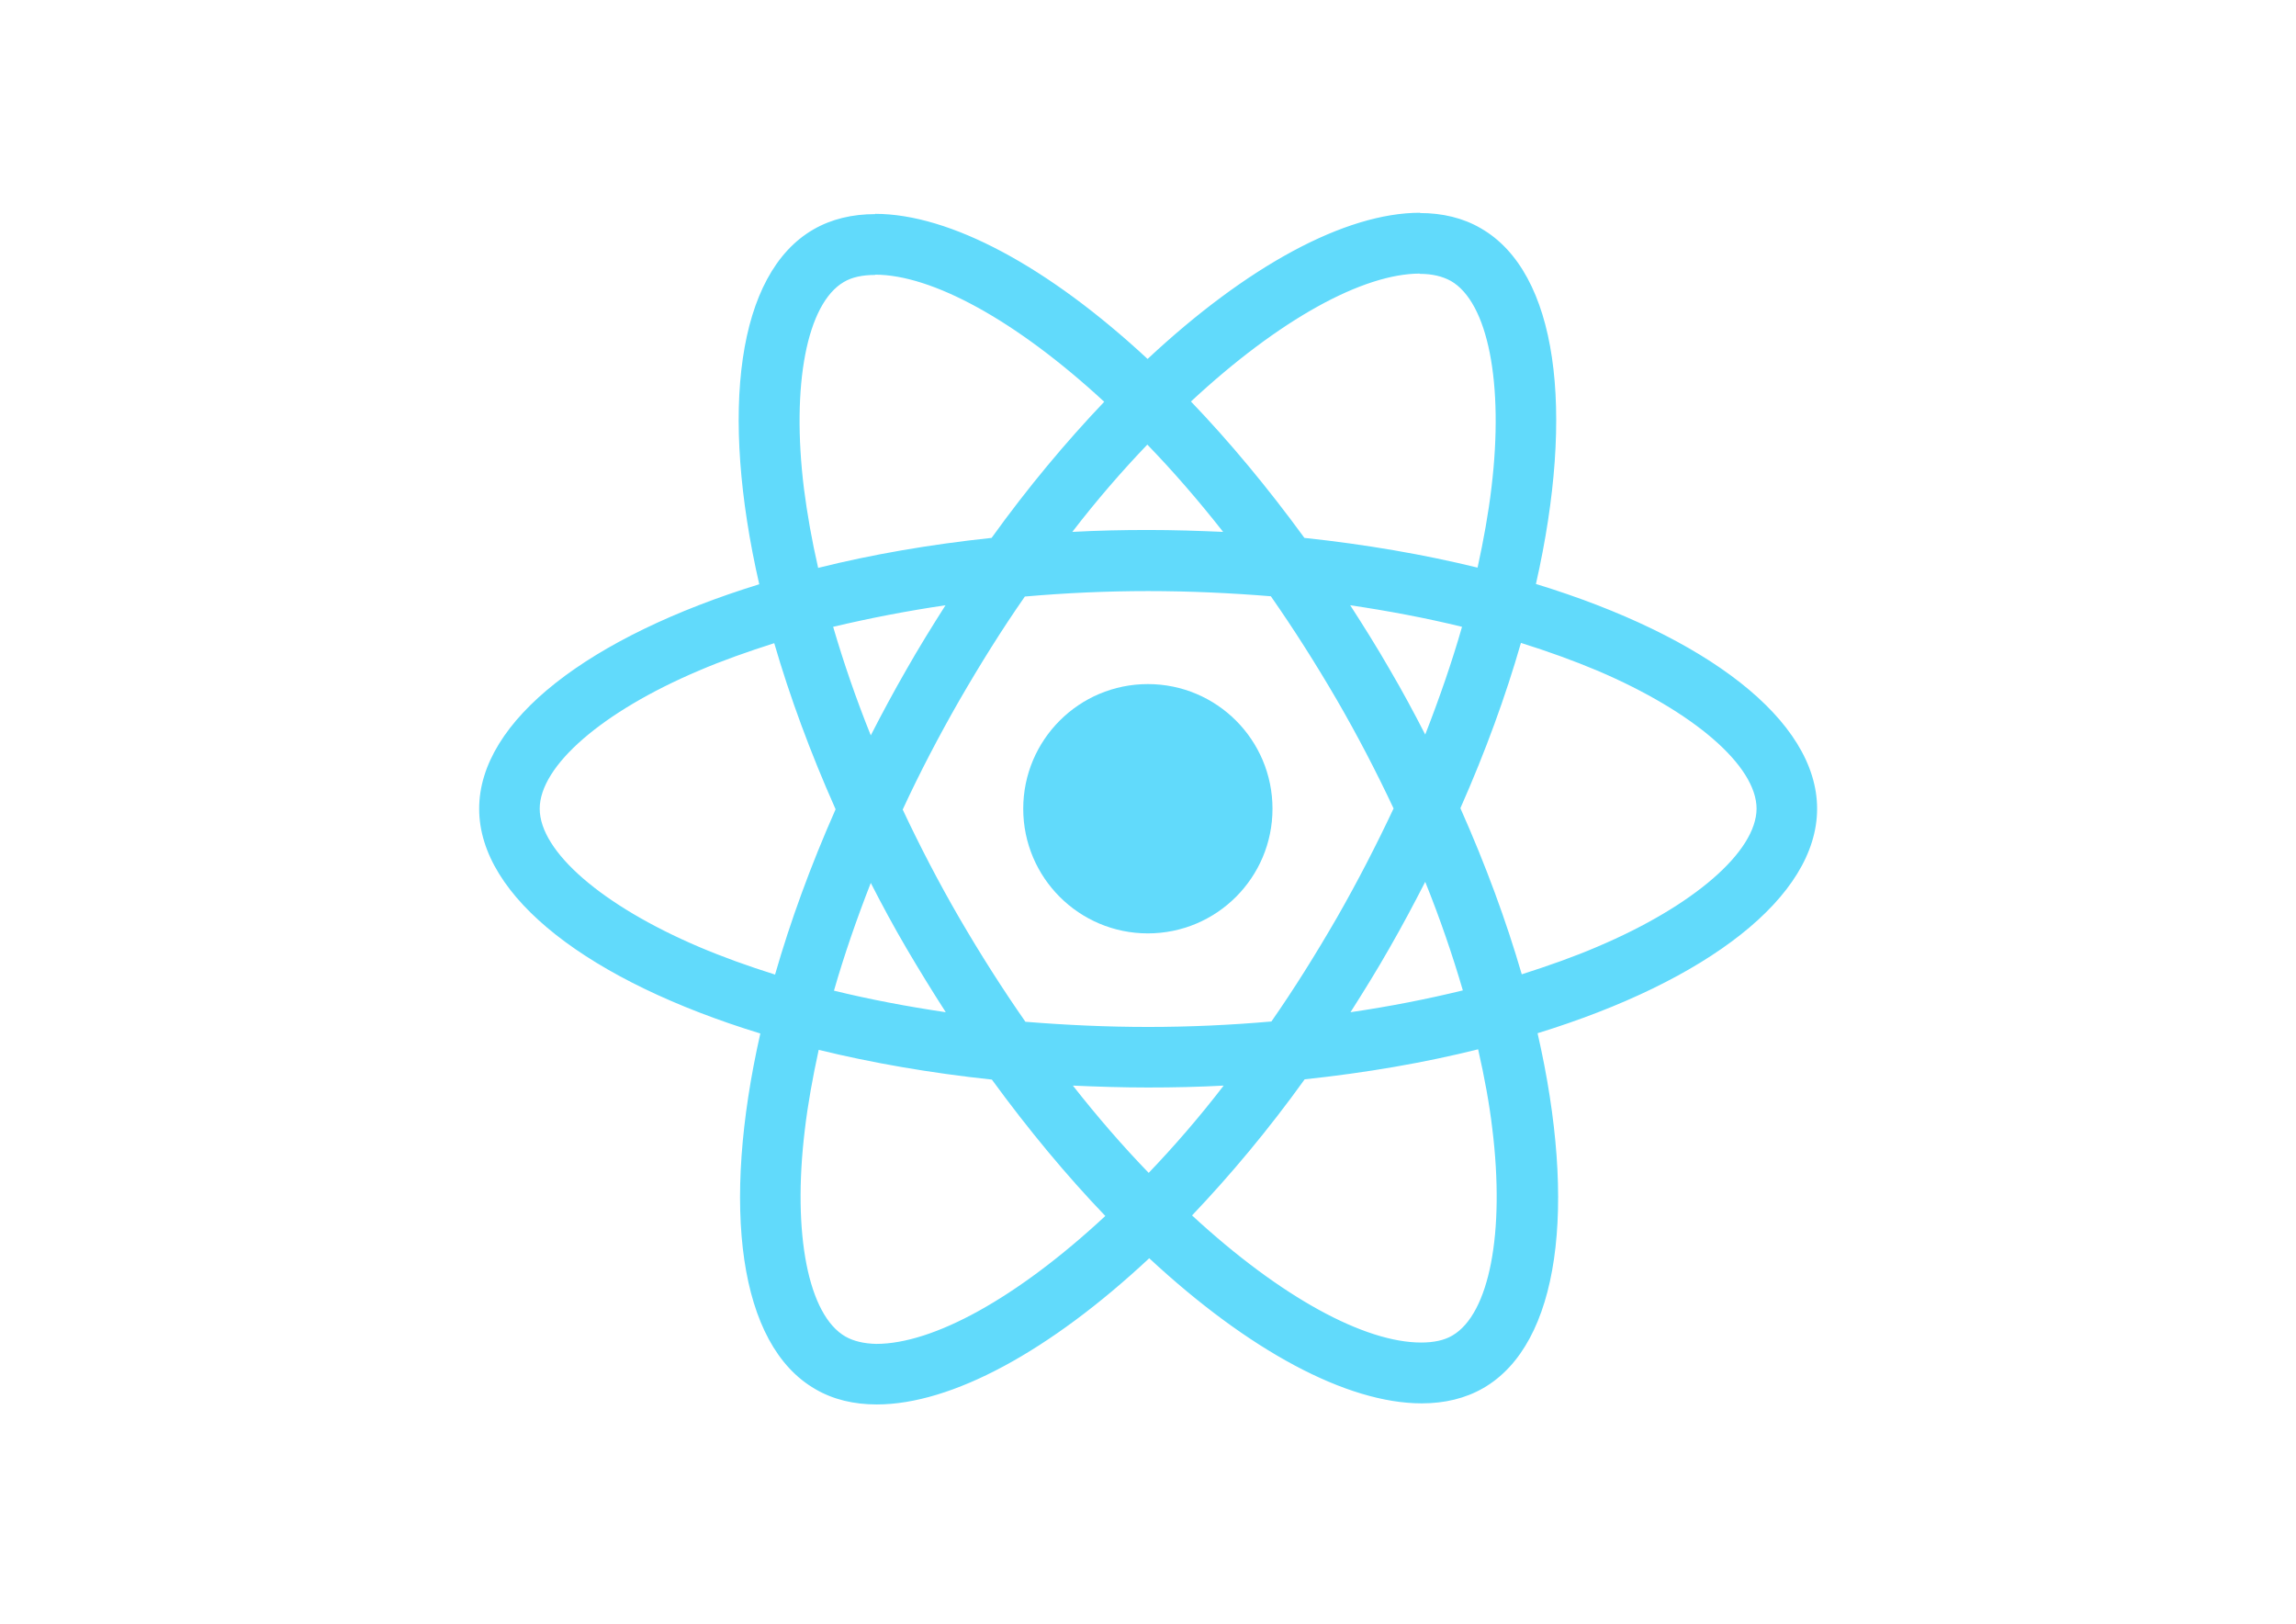
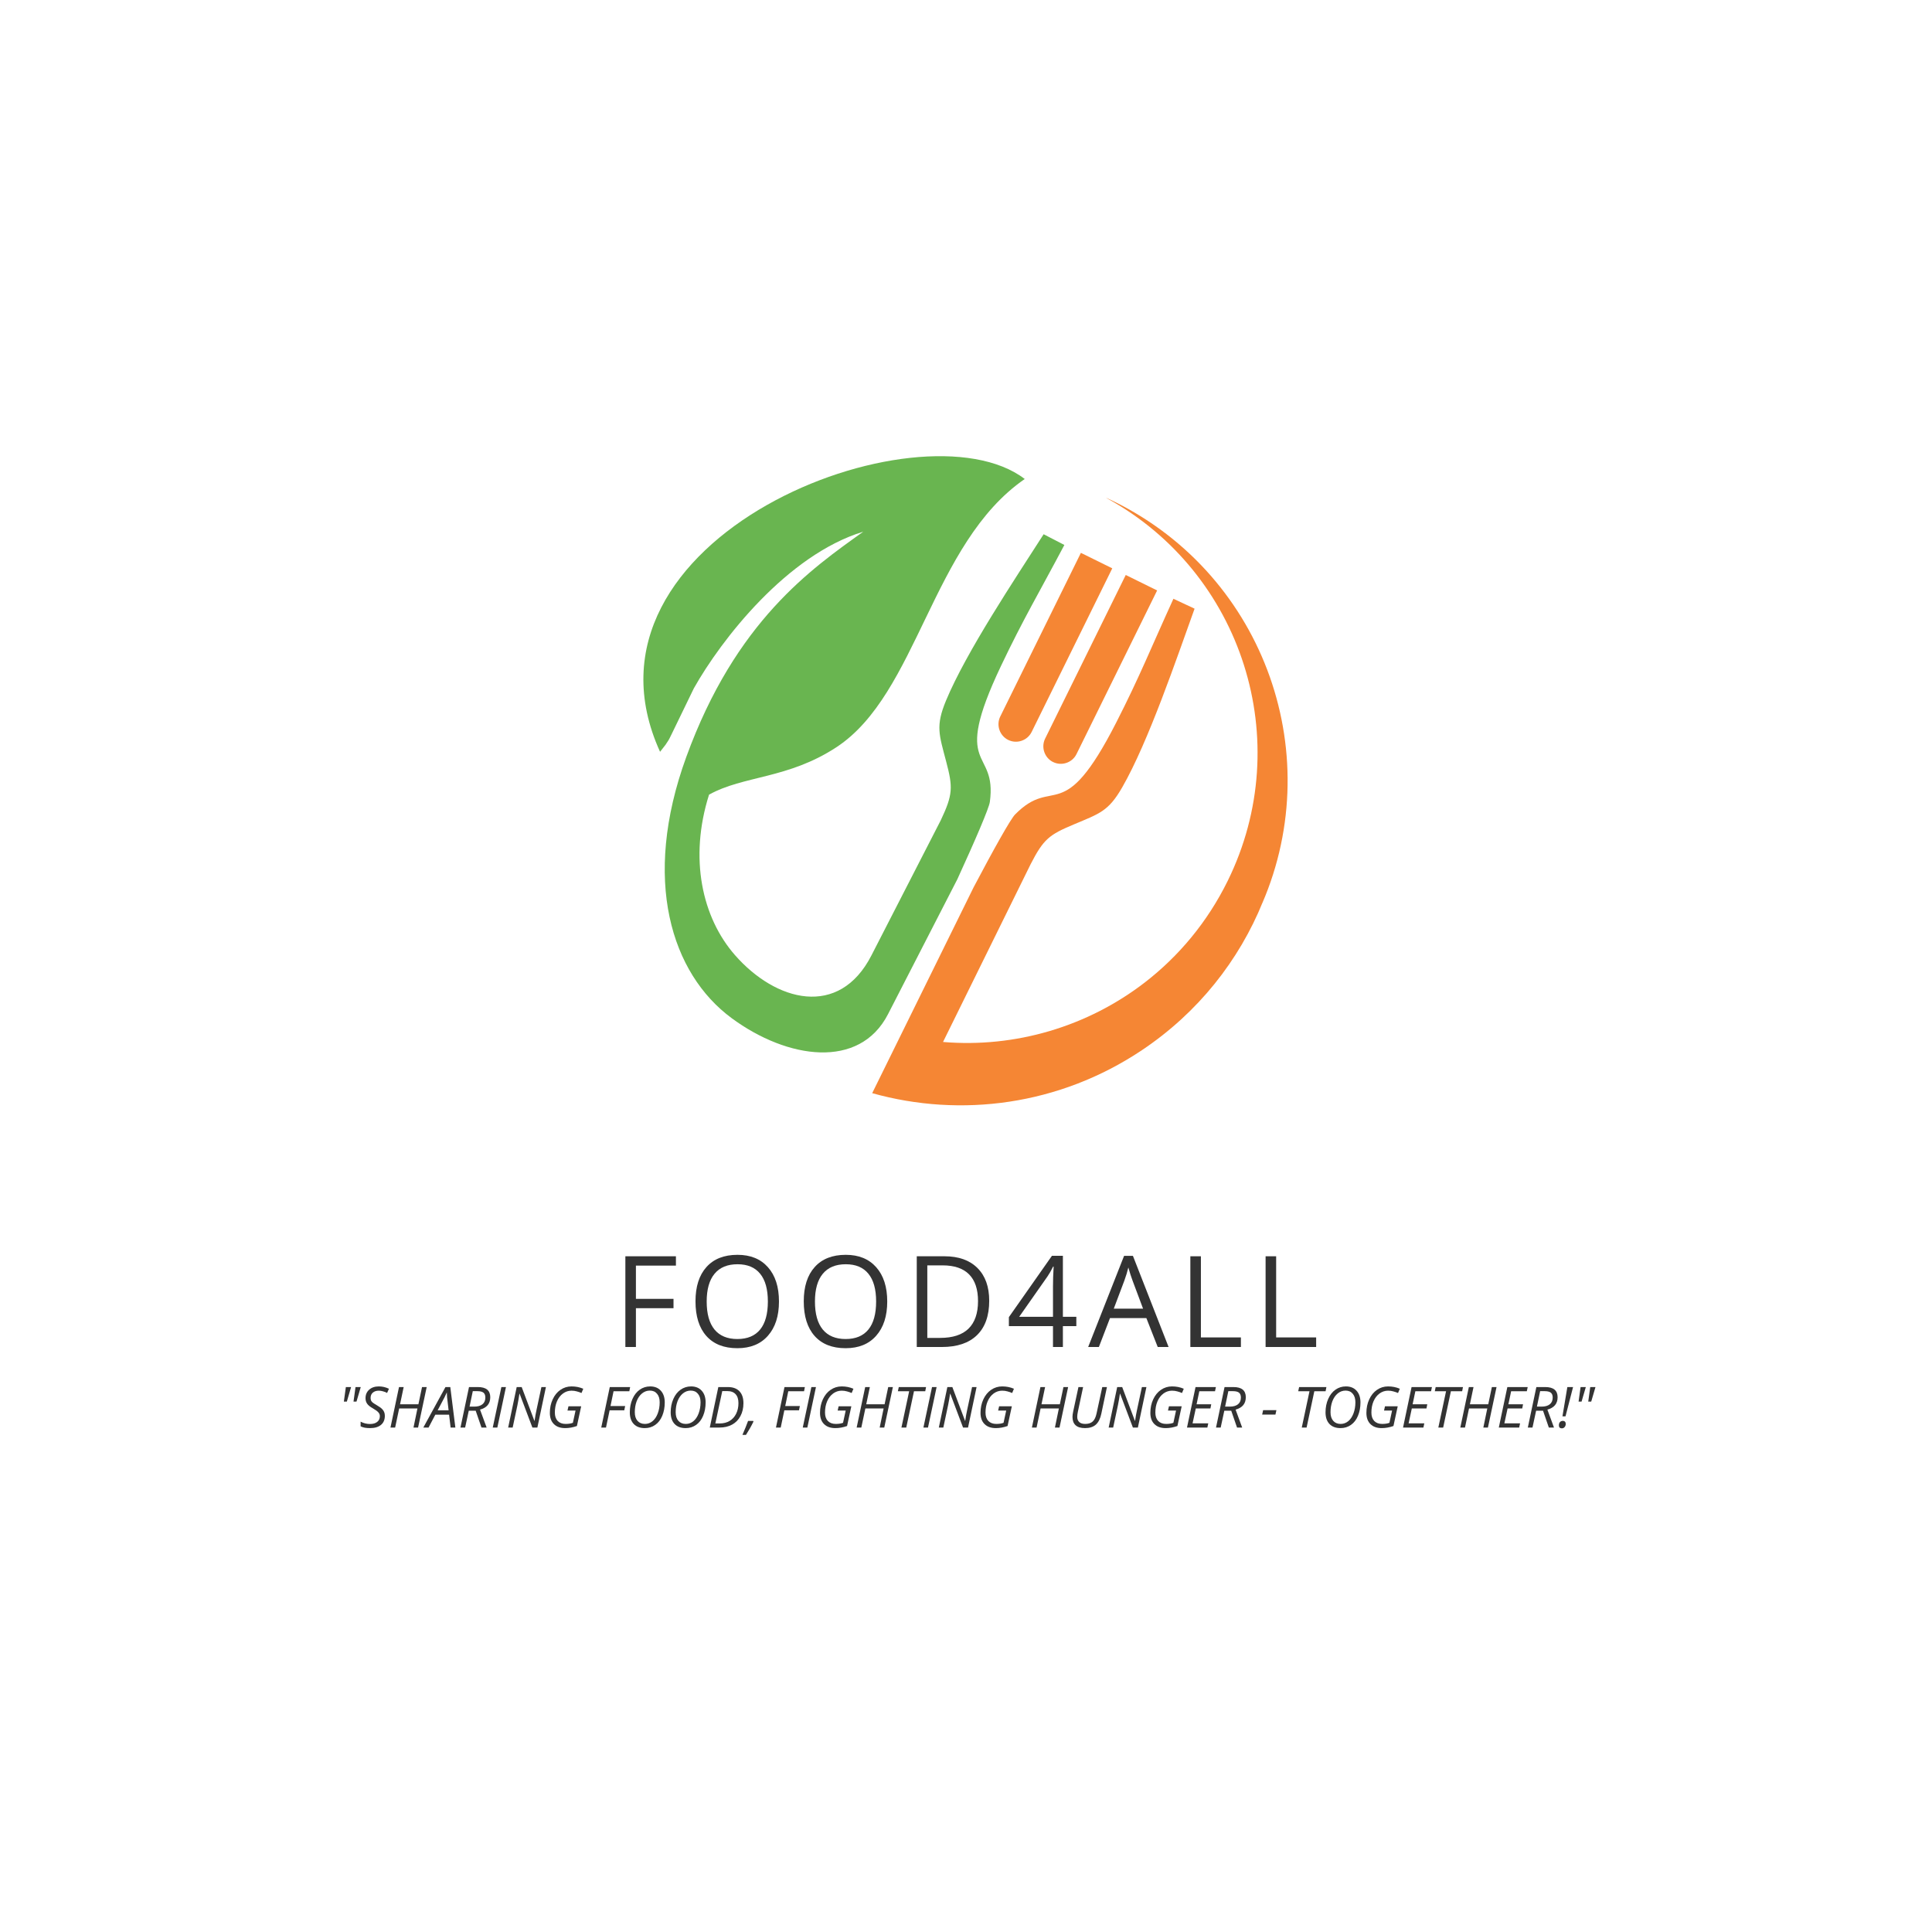
- <svg xmlns="http://www.w3.org/2000/svg" viewBox="0 0 841.9 595.3">
-   <g fill="#61DAFB">
-     <path d="M666.3 296.5c0-32.5-40.7-63.3-103.1-82.4 14.4-63.6 8-114.2-20.2-130.4-6.5-3.8-14.1-5.6-22.4-5.6v22.3c4.6 0 8.3.9 11.4 2.6 13.6 7.8 19.5 37.5 14.9 75.7-1.1 9.4-2.9 19.3-5.1 29.4-19.6-4.8-41-8.5-63.5-10.9-13.5-18.5-27.5-35.3-41.6-50 32.6-30.3 63.2-46.9 84-46.9V78c-27.5 0-63.5 19.6-99.9 53.6-36.4-33.8-72.4-53.2-99.9-53.2v22.3c20.7 0 51.4 16.5 84 46.6-14 14.7-28 31.4-41.3 49.9-22.6 2.4-44 6.1-63.6 11-2.3-10-4-19.7-5.2-29-4.7-38.2 1.1-67.9 14.6-75.8 3-1.8 6.9-2.6 11.5-2.6V78.5c-8.4 0-16 1.8-22.6 5.6-28.1 16.2-34.4 66.7-19.9 130.1-62.2 19.2-102.7 49.9-102.7 82.3 0 32.5 40.7 63.3 103.1 82.4-14.4 63.6-8 114.2 20.2 130.4 6.5 3.8 14.1 5.6 22.5 5.6 27.5 0 63.5-19.6 99.9-53.6 36.4 33.8 72.4 53.2 99.9 53.2 8.4 0 16-1.8 22.6-5.6 28.1-16.2 34.4-66.7 19.9-130.1 62-19.1 102.5-49.9 102.5-82.3zm-130.2-66.7c-3.7 12.9-8.3 26.2-13.5 39.5-4.1-8-8.4-16-13.1-24-4.6-8-9.5-15.8-14.4-23.4 14.2 2.1 27.9 4.7 41 7.9zm-45.8 106.5c-7.8 13.5-15.8 26.3-24.1 38.2-14.9 1.3-30 2-45.2 2-15.1 0-30.2-.7-45-1.9-8.3-11.9-16.4-24.6-24.2-38-7.6-13.1-14.5-26.4-20.8-39.8 6.2-13.4 13.2-26.8 20.7-39.9 7.8-13.5 15.8-26.3 24.1-38.2 14.9-1.3 30-2 45.2-2 15.1 0 30.2.7 45 1.9 8.3 11.9 16.4 24.6 24.2 38 7.6 13.1 14.5 26.4 20.8 39.8-6.3 13.4-13.2 26.8-20.7 39.9zm32.3-13c5.4 13.4 10 26.8 13.8 39.8-13.1 3.2-26.9 5.9-41.2 8 4.9-7.7 9.8-15.6 14.4-23.7 4.6-8 8.9-16.1 13-24.1zM421.2 430c-9.3-9.6-18.6-20.3-27.8-32 9 .4 18.2.7 27.5.7 9.4 0 18.7-.2 27.8-.7-9 11.7-18.3 22.4-27.5 32zm-74.4-58.9c-14.2-2.1-27.9-4.7-41-7.9 3.7-12.9 8.3-26.2 13.5-39.5 4.1 8 8.4 16 13.1 24 4.7 8 9.5 15.8 14.4 23.4zM420.7 163c9.3 9.6 18.6 20.3 27.8 32-9-.4-18.2-.7-27.5-.7-9.4 0-18.7.2-27.8.7 9-11.7 18.3-22.4 27.5-32zm-74 58.9c-4.9 7.7-9.8 15.6-14.4 23.7-4.6 8-8.9 16-13 24-5.4-13.4-10-26.8-13.8-39.8 13.1-3.1 26.9-5.8 41.2-7.9zm-90.5 125.2c-35.4-15.1-58.3-34.9-58.3-50.6 0-15.7 22.9-35.6 58.3-50.6 8.6-3.7 18-7 27.7-10.1 5.7 19.6 13.2 40 22.5 60.9-9.2 20.8-16.6 41.1-22.2 60.6-9.9-3.1-19.3-6.5-28-10.2zM310 490c-13.6-7.8-19.5-37.5-14.9-75.7 1.1-9.4 2.9-19.3 5.1-29.4 19.6 4.8 41 8.5 63.5 10.9 13.5 18.5 27.5 35.3 41.6 50-32.6 30.3-63.2 46.9-84 46.9-4.5-.1-8.3-1-11.3-2.7zm237.2-76.2c4.7 38.2-1.1 67.9-14.6 75.8-3 1.8-6.9 2.6-11.5 2.6-20.7 0-51.4-16.5-84-46.6 14-14.7 28-31.4 41.3-49.9 22.6-2.4 44-6.1 63.6-11 2.3 10.1 4.1 19.8 5.2 29.1zm38.5-66.7c-8.6 3.7-18 7-27.7 10.1-5.7-19.6-13.2-40-22.5-60.9 9.2-20.8 16.6-41.1 22.2-60.6 9.9 3.1 19.3 6.5 28.1 10.2 35.4 15.1 58.3 34.9 58.3 50.6-.1 15.7-23 35.6-58.4 50.6zM320.8 78.4z" />
-     <circle cx="420.9" cy="296.5" r="45.7" />
-     <path d="M520.5 78.1z" />
+ <svg xmlns="http://www.w3.org/2000/svg" width="500" zoomAndPan="magnify" viewBox="0 0 375 375" height="500" preserveAspectRatio="xMidYMid meet" version="1.0">
+   <defs>
+     <g />
+     <clipPath id="bea42d4857">
+       <path d="M 169 96 L 250 96 L 250 214.543 L 169 214.543 Z M 169 96 " clip-rule="nonzero" />
+     </clipPath>
+     <clipPath id="d932eeffec">
+       <path d="M 124.777 88.543 L 207 88.543 L 207 205 L 124.777 205 Z M 124.777 88.543 " clip-rule="nonzero" />
+     </clipPath>
+   </defs>
+   <g fill="#333333" fill-opacity="1">
+     <g transform="translate(118.9622, 261.4513)">
+       <g>
+         <path d="M 4.469 0 L 2.422 0 L 2.422 -17.609 L 12.234 -17.609 L 12.234 -15.797 L 4.469 -15.797 L 4.469 -9.344 L 11.766 -9.344 L 11.766 -7.531 L 4.469 -7.531 Z M 4.469 0 " />
+       </g>
+     </g>
+   </g>
+   <g fill="#333333" fill-opacity="1">
+     <g transform="translate(133.4953, 261.4513)">
+       <g>
+         <path d="M 17.703 -8.828 C 17.703 -6.016 16.988 -3.801 15.562 -2.188 C 14.145 -0.57 12.164 0.234 9.625 0.234 C 7.031 0.234 5.023 -0.555 3.609 -2.141 C 2.203 -3.723 1.5 -5.961 1.5 -8.859 C 1.5 -11.723 2.207 -13.941 3.625 -15.516 C 5.039 -17.098 7.051 -17.891 9.656 -17.891 C 12.176 -17.891 14.145 -17.086 15.562 -15.484 C 16.988 -13.879 17.703 -11.66 17.703 -8.828 Z M 3.672 -8.828 C 3.672 -6.441 4.176 -4.629 5.188 -3.391 C 6.207 -2.16 7.688 -1.547 9.625 -1.547 C 11.57 -1.547 13.047 -2.16 14.047 -3.391 C 15.047 -4.617 15.547 -6.43 15.547 -8.828 C 15.547 -11.203 15.047 -13 14.047 -14.219 C 13.055 -15.445 11.594 -16.062 9.656 -16.062 C 7.695 -16.062 6.207 -15.441 5.188 -14.203 C 4.176 -12.973 3.672 -11.18 3.672 -8.828 Z M 3.672 -8.828 " />
+       </g>
+     </g>
+   </g>
+   <g fill="#333333" fill-opacity="1">
+     <g transform="translate(154.5086, 261.4513)">
+       <g>
+         <path d="M 17.703 -8.828 C 17.703 -6.016 16.988 -3.801 15.562 -2.188 C 14.145 -0.57 12.164 0.234 9.625 0.234 C 7.031 0.234 5.023 -0.555 3.609 -2.141 C 2.203 -3.723 1.5 -5.961 1.5 -8.859 C 1.5 -11.723 2.207 -13.941 3.625 -15.516 C 5.039 -17.098 7.051 -17.891 9.656 -17.891 C 12.176 -17.891 14.145 -17.086 15.562 -15.484 C 16.988 -13.879 17.703 -11.66 17.703 -8.828 Z M 3.672 -8.828 C 3.672 -6.441 4.176 -4.629 5.188 -3.391 C 6.207 -2.16 7.688 -1.547 9.625 -1.547 C 11.57 -1.547 13.047 -2.16 14.047 -3.391 C 15.047 -4.617 15.547 -6.43 15.547 -8.828 C 15.547 -11.203 15.047 -13 14.047 -14.219 C 13.055 -15.445 11.594 -16.062 9.656 -16.062 C 7.695 -16.062 6.207 -15.441 5.188 -14.203 C 4.176 -12.973 3.672 -11.18 3.672 -8.828 Z M 3.672 -8.828 " />
+       </g>
+     </g>
+   </g>
+   <g fill="#333333" fill-opacity="1">
+     <g transform="translate(175.5219, 261.4513)">
+       <g>
+         <path d="M 16.484 -8.969 C 16.484 -6.062 15.691 -3.836 14.109 -2.297 C 12.535 -0.766 10.266 0 7.297 0 L 2.422 0 L 2.422 -17.609 L 7.812 -17.609 C 10.551 -17.609 12.68 -16.848 14.203 -15.328 C 15.723 -13.816 16.484 -11.695 16.484 -8.969 Z M 14.312 -8.906 C 14.312 -11.195 13.734 -12.926 12.578 -14.094 C 11.43 -15.258 9.719 -15.844 7.438 -15.844 L 4.469 -15.844 L 4.469 -1.766 L 6.969 -1.766 C 9.406 -1.766 11.238 -2.363 12.469 -3.562 C 13.695 -4.77 14.312 -6.551 14.312 -8.906 Z M 14.312 -8.906 " />
+       </g>
+     </g>
+   </g>
+   <g fill="#333333" fill-opacity="1">
+     <g transform="translate(195.3065, 261.4513)">
+       <g>
+         <path d="M 13.609 -4.047 L 11 -4.047 L 11 0 L 9.078 0 L 9.078 -4.047 L 0.516 -4.047 L 0.516 -5.797 L 8.875 -17.703 L 11 -17.703 L 11 -5.859 L 13.609 -5.859 Z M 9.078 -5.859 L 9.078 -11.719 C 9.078 -12.863 9.117 -14.16 9.203 -15.609 L 9.109 -15.609 C 8.723 -14.836 8.359 -14.203 8.016 -13.703 L 2.516 -5.859 Z M 9.078 -5.859 " />
+       </g>
+     </g>
+   </g>
+   <g fill="#333333" fill-opacity="1">
+     <g transform="translate(211.2128, 261.4513)">
+       <g>
+         <path d="M 13.5 0 L 11.297 -5.609 L 4.234 -5.609 L 2.078 0 L 0 0 L 6.969 -17.688 L 8.688 -17.688 L 15.609 0 Z M 10.656 -7.438 L 8.609 -12.906 C 8.348 -13.594 8.078 -14.438 7.797 -15.438 C 7.617 -14.664 7.363 -13.82 7.031 -12.906 L 4.969 -7.438 Z M 10.656 -7.438 " />
+       </g>
+     </g>
+   </g>
+   <g fill="#333333" fill-opacity="1">
+     <g transform="translate(228.6246, 261.4513)">
+       <g>
+         <path d="M 2.422 0 L 2.422 -17.609 L 4.469 -17.609 L 4.469 -1.859 L 12.234 -1.859 L 12.234 0 Z M 2.422 0 " />
+       </g>
+     </g>
+   </g>
+   <g fill="#333333" fill-opacity="1">
+     <g transform="translate(243.23, 261.4513)">
+       <g>
+         <path d="M 2.422 0 L 2.422 -17.609 L 4.469 -17.609 L 4.469 -1.859 L 12.234 -1.859 L 12.234 0 Z M 2.422 0 " />
+       </g>
+     </g>
+   </g>
+   <g fill="#333333" fill-opacity="1">
+     <g transform="translate(65.53794, 277.0855)">
+       <g>
+         <path d="M 2.609 -7.859 L 1.781 -5.031 L 1.203 -5.031 L 1.594 -7.859 Z M 4.484 -7.859 L 3.656 -5.031 L 3.078 -5.031 L 3.469 -7.859 Z M 4.484 -7.859 " />
+       </g>
+     </g>
+   </g>
+   <g fill="#333333" fill-opacity="1">
+     <g transform="translate(69.79251, 277.0855)">
+       <g>
+         <path d="M 4.906 -2.281 C 4.906 -1.52 4.656 -0.93 4.156 -0.516 C 3.656 -0.098 2.945 0.109 2.031 0.109 C 1.645 0.109 1.305 0.082 1.016 0.031 C 0.734 -0.02 0.461 -0.109 0.203 -0.234 L 0.203 -1.141 C 0.785 -0.836 1.395 -0.688 2.031 -0.688 C 2.613 -0.688 3.078 -0.82 3.422 -1.094 C 3.766 -1.363 3.938 -1.738 3.938 -2.219 C 3.938 -2.5 3.836 -2.742 3.641 -2.953 C 3.453 -3.172 3.102 -3.426 2.594 -3.719 C 2.051 -4.02 1.676 -4.32 1.469 -4.625 C 1.258 -4.926 1.156 -5.285 1.156 -5.703 C 1.156 -6.379 1.391 -6.926 1.859 -7.344 C 2.336 -7.77 2.961 -7.984 3.734 -7.984 C 4.086 -7.984 4.414 -7.945 4.719 -7.875 C 5.031 -7.801 5.359 -7.688 5.703 -7.531 L 5.344 -6.719 C 5.102 -6.852 4.836 -6.957 4.547 -7.031 C 4.254 -7.113 3.984 -7.156 3.734 -7.156 C 3.254 -7.156 2.867 -7.031 2.578 -6.781 C 2.285 -6.531 2.141 -6.191 2.141 -5.766 C 2.141 -5.578 2.164 -5.41 2.219 -5.266 C 2.281 -5.129 2.379 -5 2.516 -4.875 C 2.648 -4.758 2.906 -4.594 3.281 -4.375 C 3.812 -4.062 4.164 -3.812 4.344 -3.625 C 4.531 -3.445 4.672 -3.25 4.766 -3.031 C 4.859 -2.812 4.906 -2.562 4.906 -2.281 Z M 4.906 -2.281 " />
+       </g>
+     </g>
+   </g>
+   <g fill="#333333" fill-opacity="1">
+     <g transform="translate(75.32184, 277.0855)">
+       <g>
+         <path d="M 5.828 0 L 4.938 0 L 5.703 -3.703 L 2.156 -3.703 L 1.375 0 L 0.469 0 L 2.125 -7.859 L 3.031 -7.859 L 2.328 -4.516 L 5.891 -4.516 L 6.594 -7.859 L 7.5 -7.859 Z M 5.828 0 " />
+       </g>
+     </g>
+   </g>
+   <g fill="#333333" fill-opacity="1">
+     <g transform="translate(82.79289, 277.0855)">
+       <g>
+         <path d="M 4.375 -2.5 L 1.703 -2.5 L 0.391 0 L -0.625 0 L 3.672 -7.859 L 4.609 -7.859 L 5.594 0 L 4.672 0 Z M 4.281 -3.344 L 4.094 -4.953 C 4 -5.586 3.945 -6.211 3.938 -6.828 C 3.801 -6.516 3.656 -6.203 3.5 -5.891 C 3.344 -5.578 2.895 -4.727 2.156 -3.344 Z M 4.281 -3.344 " />
+       </g>
+     </g>
+   </g>
+   <g fill="#333333" fill-opacity="1">
+     <g transform="translate(88.9085, 277.0855)">
+       <g>
+         <path d="M 2.078 -3.266 L 1.375 0 L 0.469 0 L 2.125 -7.859 L 3.844 -7.859 C 5.445 -7.859 6.25 -7.203 6.25 -5.891 C 6.25 -4.641 5.586 -3.836 4.266 -3.484 L 5.547 0 L 4.547 0 L 3.422 -3.266 Z M 2.859 -7.062 C 2.492 -5.289 2.285 -4.289 2.234 -4.062 L 3.141 -4.062 C 3.828 -4.062 4.359 -4.211 4.734 -4.516 C 5.109 -4.816 5.297 -5.254 5.297 -5.828 C 5.297 -6.254 5.176 -6.566 4.938 -6.766 C 4.695 -6.961 4.301 -7.062 3.75 -7.062 Z M 2.859 -7.062 " />
+       </g>
+     </g>
+   </g>
+   <g fill="#333333" fill-opacity="1">
+     <g transform="translate(95.17471, 277.0855)">
+       <g>
+         <path d="M 0.469 0 L 2.141 -7.859 L 3.031 -7.859 L 1.359 0 Z M 0.469 0 " />
+       </g>
+     </g>
+   </g>
+   <g fill="#333333" fill-opacity="1">
+     <g transform="translate(98.18141, 277.0855)">
+       <g>
+         <path d="M 6.125 0 L 5.156 0 L 2.672 -6.578 L 2.641 -6.578 C 2.523 -5.785 2.395 -5.035 2.25 -4.328 L 1.328 0 L 0.453 0 L 2.109 -7.859 L 3.078 -7.859 L 5.547 -1.297 L 5.578 -1.297 C 5.691 -2.098 5.82 -2.828 5.969 -3.484 L 6.906 -7.859 L 7.781 -7.859 Z M 6.125 0 " />
+       </g>
+     </g>
+   </g>
+   <g fill="#333333" fill-opacity="1">
+     <g transform="translate(105.916, 277.0855)">
+       <g>
+         <path d="M 4.422 -4.125 L 6.891 -4.125 L 6.062 -0.297 C 5.281 -0.023 4.523 0.109 3.797 0.109 C 2.848 0.109 2.113 -0.148 1.594 -0.672 C 1.07 -1.191 0.812 -1.914 0.812 -2.844 C 0.812 -3.801 0.992 -4.676 1.359 -5.469 C 1.723 -6.258 2.223 -6.875 2.859 -7.312 C 3.504 -7.758 4.223 -7.984 5.016 -7.984 C 5.43 -7.984 5.82 -7.945 6.188 -7.875 C 6.562 -7.801 6.93 -7.688 7.297 -7.531 L 6.953 -6.703 C 6.672 -6.828 6.367 -6.93 6.047 -7.016 C 5.734 -7.109 5.391 -7.156 5.016 -7.156 C 4.41 -7.156 3.859 -6.973 3.359 -6.609 C 2.859 -6.242 2.469 -5.734 2.188 -5.078 C 1.914 -4.43 1.781 -3.707 1.781 -2.906 C 1.781 -2.219 1.961 -1.676 2.328 -1.281 C 2.703 -0.895 3.219 -0.703 3.875 -0.703 C 4.426 -0.703 4.895 -0.773 5.281 -0.922 L 5.797 -3.297 L 4.234 -3.297 Z M 4.422 -4.125 " />
+       </g>
+     </g>
+   </g>
+   <g fill="#333333" fill-opacity="1">
+     <g transform="translate(113.3709, 277.0855)">
+       <g />
+     </g>
+   </g>
+   <g fill="#333333" fill-opacity="1">
+     <g transform="translate(116.2324, 277.0855)">
+       <g>
+         <path d="M 1.391 0 L 0.469 0 L 2.125 -7.859 L 6.078 -7.859 L 5.922 -7.047 L 2.859 -7.047 L 2.266 -4.172 L 5.109 -4.172 L 4.938 -3.344 L 2.094 -3.344 Z M 1.391 0 " />
+       </g>
+     </g>
+   </g>
+   <g fill="#333333" fill-opacity="1">
+     <g transform="translate(121.4336, 277.0855)">
+       <g>
+         <path d="M 7.594 -4.875 C 7.594 -3.914 7.43 -3.051 7.109 -2.281 C 6.797 -1.52 6.344 -0.93 5.75 -0.516 C 5.164 -0.098 4.488 0.109 3.719 0.109 C 2.801 0.109 2.086 -0.156 1.578 -0.688 C 1.066 -1.227 0.812 -1.984 0.812 -2.953 C 0.812 -3.898 0.984 -4.766 1.328 -5.547 C 1.672 -6.328 2.141 -6.926 2.734 -7.344 C 3.336 -7.77 4.016 -7.984 4.766 -7.984 C 5.641 -7.984 6.328 -7.707 6.828 -7.156 C 7.336 -6.602 7.594 -5.844 7.594 -4.875 Z M 4.703 -7.172 C 4.141 -7.172 3.633 -6.988 3.188 -6.625 C 2.738 -6.258 2.391 -5.754 2.141 -5.109 C 1.898 -4.461 1.781 -3.75 1.781 -2.969 C 1.781 -2.258 1.957 -1.703 2.312 -1.297 C 2.664 -0.898 3.145 -0.703 3.75 -0.703 C 4.289 -0.703 4.773 -0.875 5.203 -1.219 C 5.641 -1.57 5.984 -2.078 6.234 -2.734 C 6.484 -3.391 6.609 -4.113 6.609 -4.906 C 6.609 -5.613 6.438 -6.164 6.094 -6.562 C 5.758 -6.969 5.297 -7.172 4.703 -7.172 Z M 4.703 -7.172 " />
+       </g>
+     </g>
+   </g>
+   <g fill="#333333" fill-opacity="1">
+     <g transform="translate(129.3672, 277.0855)">
+       <g>
+         <path d="M 7.594 -4.875 C 7.594 -3.914 7.43 -3.051 7.109 -2.281 C 6.797 -1.52 6.344 -0.93 5.75 -0.516 C 5.164 -0.098 4.488 0.109 3.719 0.109 C 2.801 0.109 2.086 -0.156 1.578 -0.688 C 1.066 -1.227 0.812 -1.984 0.812 -2.953 C 0.812 -3.898 0.984 -4.766 1.328 -5.547 C 1.672 -6.328 2.141 -6.926 2.734 -7.344 C 3.336 -7.77 4.016 -7.984 4.766 -7.984 C 5.641 -7.984 6.328 -7.707 6.828 -7.156 C 7.336 -6.602 7.594 -5.844 7.594 -4.875 Z M 4.703 -7.172 C 4.141 -7.172 3.633 -6.988 3.188 -6.625 C 2.738 -6.258 2.391 -5.754 2.141 -5.109 C 1.898 -4.461 1.781 -3.75 1.781 -2.969 C 1.781 -2.258 1.957 -1.703 2.312 -1.297 C 2.664 -0.898 3.145 -0.703 3.75 -0.703 C 4.289 -0.703 4.773 -0.875 5.203 -1.219 C 5.641 -1.57 5.984 -2.078 6.234 -2.734 C 6.484 -3.391 6.609 -4.113 6.609 -4.906 C 6.609 -5.613 6.438 -6.164 6.094 -6.562 C 5.758 -6.969 5.297 -7.172 4.703 -7.172 Z M 4.703 -7.172 " />
+       </g>
+     </g>
+   </g>
+   <g fill="#333333" fill-opacity="1">
+     <g transform="translate(137.3009, 277.0855)">
+       <g>
+         <path d="M 7 -4.719 C 7 -3.781 6.805 -2.953 6.422 -2.234 C 6.047 -1.516 5.508 -0.961 4.812 -0.578 C 4.113 -0.191 3.297 0 2.359 0 L 0.469 0 L 2.125 -7.859 L 3.969 -7.859 C 4.957 -7.859 5.707 -7.586 6.219 -7.047 C 6.738 -6.516 7 -5.738 7 -4.719 Z M 2.422 -0.797 C 3.141 -0.797 3.77 -0.957 4.312 -1.281 C 4.863 -1.613 5.285 -2.078 5.578 -2.672 C 5.879 -3.273 6.031 -3.961 6.031 -4.734 C 6.031 -5.504 5.844 -6.086 5.469 -6.484 C 5.102 -6.879 4.562 -7.078 3.844 -7.078 L 2.891 -7.078 L 1.547 -0.797 Z M 2.422 -0.797 " />
+       </g>
+     </g>
+   </g>
+   <g fill="#333333" fill-opacity="1">
+     <g transform="translate(144.6374, 277.0855)">
+       <g>
+         <path d="M 1.562 -1.281 L 1.609 -1.156 C 1.203 -0.312 0.719 0.547 0.156 1.422 L -0.531 1.422 C -0.082 0.391 0.281 -0.508 0.562 -1.281 Z M 1.562 -1.281 " />
+       </g>
+     </g>
+   </g>
+   <g fill="#333333" fill-opacity="1">
+     <g transform="translate(147.2838, 277.0855)">
+       <g />
+     </g>
+   </g>
+   <g fill="#333333" fill-opacity="1">
+     <g transform="translate(150.1453, 277.0855)">
+       <g>
+         <path d="M 1.391 0 L 0.469 0 L 2.125 -7.859 L 6.078 -7.859 L 5.922 -7.047 L 2.859 -7.047 L 2.266 -4.172 L 5.109 -4.172 L 4.938 -3.344 L 2.094 -3.344 Z M 1.391 0 " />
+       </g>
+     </g>
+   </g>
+   <g fill="#333333" fill-opacity="1">
+     <g transform="translate(155.3465, 277.0855)">
+       <g>
+         <path d="M 0.469 0 L 2.141 -7.859 L 3.031 -7.859 L 1.359 0 Z M 0.469 0 " />
+       </g>
+     </g>
+   </g>
+   <g fill="#333333" fill-opacity="1">
+     <g transform="translate(158.3532, 277.0855)">
+       <g>
+         <path d="M 4.422 -4.125 L 6.891 -4.125 L 6.062 -0.297 C 5.281 -0.023 4.523 0.109 3.797 0.109 C 2.848 0.109 2.113 -0.148 1.594 -0.672 C 1.07 -1.191 0.812 -1.914 0.812 -2.844 C 0.812 -3.801 0.992 -4.676 1.359 -5.469 C 1.723 -6.258 2.223 -6.875 2.859 -7.312 C 3.504 -7.758 4.223 -7.984 5.016 -7.984 C 5.43 -7.984 5.82 -7.945 6.188 -7.875 C 6.562 -7.801 6.93 -7.688 7.297 -7.531 L 6.953 -6.703 C 6.672 -6.828 6.367 -6.93 6.047 -7.016 C 5.734 -7.109 5.391 -7.156 5.016 -7.156 C 4.41 -7.156 3.859 -6.973 3.359 -6.609 C 2.859 -6.242 2.469 -5.734 2.188 -5.078 C 1.914 -4.43 1.781 -3.707 1.781 -2.906 C 1.781 -2.219 1.961 -1.676 2.328 -1.281 C 2.703 -0.895 3.219 -0.703 3.875 -0.703 C 4.426 -0.703 4.895 -0.773 5.281 -0.922 L 5.797 -3.297 L 4.234 -3.297 Z M 4.422 -4.125 " />
+       </g>
+     </g>
+   </g>
+   <g fill="#333333" fill-opacity="1">
+     <g transform="translate(165.8081, 277.0855)">
+       <g>
+         <path d="M 5.828 0 L 4.938 0 L 5.703 -3.703 L 2.156 -3.703 L 1.375 0 L 0.469 0 L 2.125 -7.859 L 3.031 -7.859 L 2.328 -4.516 L 5.891 -4.516 L 6.594 -7.859 L 7.5 -7.859 Z M 5.828 0 " />
+       </g>
+     </g>
+   </g>
+   <g fill="#333333" fill-opacity="1">
+     <g transform="translate(173.2791, 277.0855)">
+       <g>
+         <path d="M 2.625 0 L 1.688 0 L 3.188 -7.047 L 1 -7.047 L 1.172 -7.859 L 6.469 -7.859 L 6.312 -7.047 L 4.125 -7.047 Z M 2.625 0 " />
+       </g>
+     </g>
+   </g>
+   <g fill="#333333" fill-opacity="1">
+     <g transform="translate(178.7654, 277.0855)">
+       <g>
+         <path d="M 0.469 0 L 2.141 -7.859 L 3.031 -7.859 L 1.359 0 Z M 0.469 0 " />
+       </g>
+     </g>
+   </g>
+   <g fill="#333333" fill-opacity="1">
+     <g transform="translate(181.7721, 277.0855)">
+       <g>
+         <path d="M 6.125 0 L 5.156 0 L 2.672 -6.578 L 2.641 -6.578 C 2.523 -5.785 2.395 -5.035 2.25 -4.328 L 1.328 0 L 0.453 0 L 2.109 -7.859 L 3.078 -7.859 L 5.547 -1.297 L 5.578 -1.297 C 5.691 -2.098 5.82 -2.828 5.969 -3.484 L 6.906 -7.859 L 7.781 -7.859 Z M 6.125 0 " />
+       </g>
+     </g>
+   </g>
+   <g fill="#333333" fill-opacity="1">
+     <g transform="translate(189.5067, 277.0855)">
+       <g>
+         <path d="M 4.422 -4.125 L 6.891 -4.125 L 6.062 -0.297 C 5.281 -0.023 4.523 0.109 3.797 0.109 C 2.848 0.109 2.113 -0.148 1.594 -0.672 C 1.07 -1.191 0.812 -1.914 0.812 -2.844 C 0.812 -3.801 0.992 -4.676 1.359 -5.469 C 1.723 -6.258 2.223 -6.875 2.859 -7.312 C 3.504 -7.758 4.223 -7.984 5.016 -7.984 C 5.43 -7.984 5.82 -7.945 6.188 -7.875 C 6.562 -7.801 6.93 -7.688 7.297 -7.531 L 6.953 -6.703 C 6.672 -6.828 6.367 -6.93 6.047 -7.016 C 5.734 -7.109 5.391 -7.156 5.016 -7.156 C 4.41 -7.156 3.859 -6.973 3.359 -6.609 C 2.859 -6.242 2.469 -5.734 2.188 -5.078 C 1.914 -4.43 1.781 -3.707 1.781 -2.906 C 1.781 -2.219 1.961 -1.676 2.328 -1.281 C 2.703 -0.895 3.219 -0.703 3.875 -0.703 C 4.426 -0.703 4.895 -0.773 5.281 -0.922 L 5.797 -3.297 L 4.234 -3.297 Z M 4.422 -4.125 " />
+       </g>
+     </g>
+   </g>
+   <g fill="#333333" fill-opacity="1">
+     <g transform="translate(196.9617, 277.0855)">
+       <g />
+     </g>
+   </g>
+   <g fill="#333333" fill-opacity="1">
+     <g transform="translate(199.8231, 277.0855)">
+       <g>
+         <path d="M 5.828 0 L 4.938 0 L 5.703 -3.703 L 2.156 -3.703 L 1.375 0 L 0.469 0 L 2.125 -7.859 L 3.031 -7.859 L 2.328 -4.516 L 5.891 -4.516 L 6.594 -7.859 L 7.5 -7.859 Z M 5.828 0 " />
+       </g>
+     </g>
+   </g>
+   <g fill="#333333" fill-opacity="1">
+     <g transform="translate(207.2942, 277.0855)">
+       <g>
+         <path d="M 7.562 -7.859 L 6.469 -2.672 C 6.27 -1.723 5.914 -1.02 5.406 -0.562 C 4.895 -0.113 4.195 0.109 3.312 0.109 C 2.488 0.109 1.875 -0.078 1.469 -0.453 C 1.07 -0.828 0.875 -1.363 0.875 -2.062 C 0.875 -2.352 0.922 -2.711 1.016 -3.141 L 2.031 -7.859 L 2.938 -7.859 L 1.922 -3.078 C 1.836 -2.691 1.797 -2.352 1.797 -2.062 C 1.797 -1.645 1.926 -1.312 2.188 -1.062 C 2.445 -0.82 2.836 -0.703 3.359 -0.703 C 3.973 -0.703 4.453 -0.859 4.797 -1.172 C 5.141 -1.484 5.391 -2.004 5.547 -2.734 L 6.656 -7.859 Z M 7.562 -7.859 " />
+       </g>
+     </g>
+   </g>
+   <g fill="#333333" fill-opacity="1">
+     <g transform="translate(214.7383, 277.0855)">
+       <g>
+         <path d="M 6.125 0 L 5.156 0 L 2.672 -6.578 L 2.641 -6.578 C 2.523 -5.785 2.395 -5.035 2.25 -4.328 L 1.328 0 L 0.453 0 L 2.109 -7.859 L 3.078 -7.859 L 5.547 -1.297 L 5.578 -1.297 C 5.691 -2.098 5.82 -2.828 5.969 -3.484 L 6.906 -7.859 L 7.781 -7.859 Z M 6.125 0 " />
+       </g>
+     </g>
+   </g>
+   <g fill="#333333" fill-opacity="1">
+     <g transform="translate(222.4729, 277.0855)">
+       <g>
+         <path d="M 4.422 -4.125 L 6.891 -4.125 L 6.062 -0.297 C 5.281 -0.023 4.523 0.109 3.797 0.109 C 2.848 0.109 2.113 -0.148 1.594 -0.672 C 1.07 -1.191 0.812 -1.914 0.812 -2.844 C 0.812 -3.801 0.992 -4.676 1.359 -5.469 C 1.723 -6.258 2.223 -6.875 2.859 -7.312 C 3.504 -7.758 4.223 -7.984 5.016 -7.984 C 5.43 -7.984 5.82 -7.945 6.188 -7.875 C 6.562 -7.801 6.93 -7.688 7.297 -7.531 L 6.953 -6.703 C 6.672 -6.828 6.367 -6.93 6.047 -7.016 C 5.734 -7.109 5.391 -7.156 5.016 -7.156 C 4.41 -7.156 3.859 -6.973 3.359 -6.609 C 2.859 -6.242 2.469 -5.734 2.188 -5.078 C 1.914 -4.43 1.781 -3.707 1.781 -2.906 C 1.781 -2.219 1.961 -1.676 2.328 -1.281 C 2.703 -0.895 3.219 -0.703 3.875 -0.703 C 4.426 -0.703 4.895 -0.773 5.281 -0.922 L 5.797 -3.297 L 4.234 -3.297 Z M 4.422 -4.125 " />
+       </g>
+     </g>
+   </g>
+   <g fill="#333333" fill-opacity="1">
+     <g transform="translate(229.9279, 277.0855)">
+       <g>
+         <path d="M 4.422 0 L 0.469 0 L 2.125 -7.859 L 6.078 -7.859 L 5.906 -7.047 L 2.859 -7.047 L 2.328 -4.516 L 5.172 -4.516 L 5.016 -3.703 L 2.172 -3.703 L 1.547 -0.812 L 4.594 -0.812 Z M 4.422 0 " />
+       </g>
+     </g>
+   </g>
+   <g fill="#333333" fill-opacity="1">
+     <g transform="translate(235.5594, 277.0855)">
+       <g>
+         <path d="M 2.078 -3.266 L 1.375 0 L 0.469 0 L 2.125 -7.859 L 3.844 -7.859 C 5.445 -7.859 6.25 -7.203 6.25 -5.891 C 6.25 -4.641 5.586 -3.836 4.266 -3.484 L 5.547 0 L 4.547 0 L 3.422 -3.266 Z M 2.859 -7.062 C 2.492 -5.289 2.285 -4.289 2.234 -4.062 L 3.141 -4.062 C 3.828 -4.062 4.359 -4.211 4.734 -4.516 C 5.109 -4.816 5.297 -5.254 5.297 -5.828 C 5.297 -6.254 5.176 -6.566 4.938 -6.766 C 4.695 -6.961 4.301 -7.062 3.75 -7.062 Z M 2.859 -7.062 " />
+       </g>
+     </g>
+   </g>
+   <g fill="#333333" fill-opacity="1">
+     <g transform="translate(241.8256, 277.0855)">
+       <g />
+     </g>
+   </g>
+   <g fill="#333333" fill-opacity="1">
+     <g transform="translate(244.6871, 277.0855)">
+       <g>
+         <path d="M 0.297 -2.516 L 0.484 -3.375 L 3.062 -3.375 L 2.875 -2.516 Z M 0.297 -2.516 " />
+       </g>
+     </g>
+   </g>
+   <g fill="#333333" fill-opacity="1">
+     <g transform="translate(248.1241, 277.0855)">
+       <g />
+     </g>
+   </g>
+   <g fill="#333333" fill-opacity="1">
+     <g transform="translate(250.9855, 277.0855)">
+       <g>
+         <path d="M 2.625 0 L 1.688 0 L 3.188 -7.047 L 1 -7.047 L 1.172 -7.859 L 6.469 -7.859 L 6.312 -7.047 L 4.125 -7.047 Z M 2.625 0 " />
+       </g>
+     </g>
+   </g>
+   <g fill="#333333" fill-opacity="1">
+     <g transform="translate(256.4718, 277.0855)">
+       <g>
+         <path d="M 7.594 -4.875 C 7.594 -3.914 7.43 -3.051 7.109 -2.281 C 6.797 -1.52 6.344 -0.93 5.75 -0.516 C 5.164 -0.098 4.488 0.109 3.719 0.109 C 2.801 0.109 2.086 -0.156 1.578 -0.688 C 1.066 -1.227 0.812 -1.984 0.812 -2.953 C 0.812 -3.898 0.984 -4.766 1.328 -5.547 C 1.672 -6.328 2.141 -6.926 2.734 -7.344 C 3.336 -7.77 4.016 -7.984 4.766 -7.984 C 5.641 -7.984 6.328 -7.707 6.828 -7.156 C 7.336 -6.602 7.594 -5.844 7.594 -4.875 Z M 4.703 -7.172 C 4.141 -7.172 3.633 -6.988 3.188 -6.625 C 2.738 -6.258 2.391 -5.754 2.141 -5.109 C 1.898 -4.461 1.781 -3.75 1.781 -2.969 C 1.781 -2.258 1.957 -1.703 2.312 -1.297 C 2.664 -0.898 3.145 -0.703 3.75 -0.703 C 4.289 -0.703 4.773 -0.875 5.203 -1.219 C 5.641 -1.57 5.984 -2.078 6.234 -2.734 C 6.484 -3.391 6.609 -4.113 6.609 -4.906 C 6.609 -5.613 6.438 -6.164 6.094 -6.562 C 5.758 -6.969 5.297 -7.172 4.703 -7.172 Z M 4.703 -7.172 " />
+       </g>
+     </g>
+   </g>
+   <g fill="#333333" fill-opacity="1">
+     <g transform="translate(264.4055, 277.0855)">
+       <g>
+         <path d="M 4.422 -4.125 L 6.891 -4.125 L 6.062 -0.297 C 5.281 -0.023 4.523 0.109 3.797 0.109 C 2.848 0.109 2.113 -0.148 1.594 -0.672 C 1.07 -1.191 0.812 -1.914 0.812 -2.844 C 0.812 -3.801 0.992 -4.676 1.359 -5.469 C 1.723 -6.258 2.223 -6.875 2.859 -7.312 C 3.504 -7.758 4.223 -7.984 5.016 -7.984 C 5.43 -7.984 5.82 -7.945 6.188 -7.875 C 6.562 -7.801 6.93 -7.688 7.297 -7.531 L 6.953 -6.703 C 6.672 -6.828 6.367 -6.93 6.047 -7.016 C 5.734 -7.109 5.391 -7.156 5.016 -7.156 C 4.41 -7.156 3.859 -6.973 3.359 -6.609 C 2.859 -6.242 2.469 -5.734 2.188 -5.078 C 1.914 -4.43 1.781 -3.707 1.781 -2.906 C 1.781 -2.219 1.961 -1.676 2.328 -1.281 C 2.703 -0.895 3.219 -0.703 3.875 -0.703 C 4.426 -0.703 4.895 -0.773 5.281 -0.922 L 5.797 -3.297 L 4.234 -3.297 Z M 4.422 -4.125 " />
+       </g>
+     </g>
+   </g>
+   <g fill="#333333" fill-opacity="1">
+     <g transform="translate(271.8604, 277.0855)">
+       <g>
+         <path d="M 4.422 0 L 0.469 0 L 2.125 -7.859 L 6.078 -7.859 L 5.906 -7.047 L 2.859 -7.047 L 2.328 -4.516 L 5.172 -4.516 L 5.016 -3.703 L 2.172 -3.703 L 1.547 -0.812 L 4.594 -0.812 Z M 4.422 0 " />
+       </g>
+     </g>
+   </g>
+   <g fill="#333333" fill-opacity="1">
+     <g transform="translate(277.4919, 277.0855)">
+       <g>
+         <path d="M 2.625 0 L 1.688 0 L 3.188 -7.047 L 1 -7.047 L 1.172 -7.859 L 6.469 -7.859 L 6.312 -7.047 L 4.125 -7.047 Z M 2.625 0 " />
+       </g>
+     </g>
+   </g>
+   <g fill="#333333" fill-opacity="1">
+     <g transform="translate(282.9782, 277.0855)">
+       <g>
+         <path d="M 5.828 0 L 4.938 0 L 5.703 -3.703 L 2.156 -3.703 L 1.375 0 L 0.469 0 L 2.125 -7.859 L 3.031 -7.859 L 2.328 -4.516 L 5.891 -4.516 L 6.594 -7.859 L 7.5 -7.859 Z M 5.828 0 " />
+       </g>
+     </g>
+   </g>
+   <g fill="#333333" fill-opacity="1">
+     <g transform="translate(290.4492, 277.0855)">
+       <g>
+         <path d="M 4.422 0 L 0.469 0 L 2.125 -7.859 L 6.078 -7.859 L 5.906 -7.047 L 2.859 -7.047 L 2.328 -4.516 L 5.172 -4.516 L 5.016 -3.703 L 2.172 -3.703 L 1.547 -0.812 L 4.594 -0.812 Z M 4.422 0 " />
+       </g>
+     </g>
+   </g>
+   <g fill="#333333" fill-opacity="1">
+     <g transform="translate(296.0808, 277.0855)">
+       <g>
+         <path d="M 2.078 -3.266 L 1.375 0 L 0.469 0 L 2.125 -7.859 L 3.844 -7.859 C 5.445 -7.859 6.25 -7.203 6.25 -5.891 C 6.25 -4.641 5.586 -3.836 4.266 -3.484 L 5.547 0 L 4.547 0 L 3.422 -3.266 Z M 2.859 -7.062 C 2.492 -5.289 2.285 -4.289 2.234 -4.062 L 3.141 -4.062 C 3.828 -4.062 4.359 -4.211 4.734 -4.516 C 5.109 -4.816 5.297 -5.254 5.297 -5.828 C 5.297 -6.254 5.176 -6.566 4.938 -6.766 C 4.695 -6.961 4.301 -7.062 3.75 -7.062 Z M 2.859 -7.062 " />
+       </g>
+     </g>
+   </g>
+   <g fill="#333333" fill-opacity="1">
+     <g transform="translate(302.347, 277.0855)">
+       <g>
+         <path d="M 2.984 -7.859 L 1.516 -2.172 L 0.922 -2.172 C 1.098 -3.266 1.414 -5.16 1.875 -7.859 Z M 0.234 -0.422 C 0.234 -0.691 0.301 -0.906 0.438 -1.062 C 0.582 -1.219 0.773 -1.297 1.016 -1.297 C 1.18 -1.297 1.312 -1.242 1.406 -1.141 C 1.508 -1.047 1.562 -0.906 1.562 -0.719 C 1.562 -0.469 1.488 -0.258 1.344 -0.094 C 1.207 0.07 1.023 0.156 0.797 0.156 C 0.617 0.156 0.477 0.102 0.375 0 C 0.281 -0.094 0.234 -0.234 0.234 -0.422 Z M 0.234 -0.422 " />
+       </g>
+     </g>
+   </g>
+   <g fill="#333333" fill-opacity="1">
+     <g transform="translate(305.1977, 277.0855)">
+       <g>
+         <path d="M 2.609 -7.859 L 1.781 -5.031 L 1.203 -5.031 L 1.594 -7.859 Z M 4.484 -7.859 L 3.656 -5.031 L 3.078 -5.031 L 3.469 -7.859 Z M 4.484 -7.859 " />
+       </g>
+     </g>
+   </g>
+   <g clip-path="url(#bea42d4857)">
+     <path fill="#f58634" d="M 195.695 143.621 C 194.023 142.793 193.324 140.75 194.152 139.07 L 209.801 107.309 L 215.891 110.312 L 200.242 142.074 C 199.414 143.75 197.371 144.445 195.695 143.621 Z M 214.734 96.633 L 214.832 96.711 C 241.145 111.109 251.664 143.84 238.281 171.008 C 234.355 178.973 228.801 185.602 222.219 190.684 C 211.121 199.25 197.102 203.43 183.043 202.246 L 200.016 167.797 C 202.551 162.84 203.66 162.02 208.426 160.02 C 213.422 157.914 215.137 157.488 217.809 152.844 C 222.918 143.969 228.418 127.699 231.867 118.145 L 227.762 116.219 C 223.422 125.727 221.188 131.383 216.645 140.273 C 206.188 160.754 204.656 150.375 197.035 158.078 C 196.152 158.965 192.879 164.832 188.988 172.203 L 170.934 208.852 L 169.293 212.184 C 186.496 217 205.621 214.555 221.637 203.844 C 232.574 196.531 240.508 186.402 245.113 175.062 C 244.875 175.625 244.625 176.184 244.371 176.742 C 258.035 147.133 245.676 111.859 216.27 97.359 C 215.762 97.109 215.246 96.867 214.734 96.629 Z M 204.402 147.914 C 202.73 147.086 202.035 145.039 202.859 143.363 L 218.508 111.602 L 224.598 114.605 L 208.949 146.367 C 208.125 148.043 206.078 148.734 204.402 147.91 Z M 204.402 147.914 " fill-opacity="1" fill-rule="evenodd" />
+   </g>
+   <g clip-path="url(#d932eeffec)">
+     <path fill="#69b550" d="M 128.117 145.926 L 129.184 144.555 C 129.957 143.324 129.594 144.062 130.332 142.559 L 134.664 133.625 C 139.957 124.188 152.77 107.699 167.555 103.203 C 157.5 110.395 142.809 120.535 133.199 146.945 C 124.523 170.777 130.297 188.984 142.016 197.625 C 152.871 205.625 166.84 207.598 172.359 196.859 C 176.664 188.477 181.324 179.414 185.828 170.645 C 189.301 163.062 191.957 156.895 192.129 155.652 C 193.59 144.914 184.43 150.02 194.297 129.25 C 198.582 120.23 201.699 115.012 206.594 105.777 L 202.57 103.695 C 197.09 112.25 187.547 126.523 183.621 135.984 C 181.57 140.934 182.273 142.551 183.648 147.801 C 184.965 152.797 184.988 154.18 182.605 159.207 L 169.141 185.453 C 162.863 197.695 150.574 194.441 142.645 185.371 C 136.277 178.098 133.715 166.602 137.625 154.242 C 144.32 150.512 152.938 151.211 162.355 145.031 C 178.152 134.668 180.797 105.465 198.902 92.973 C 178.695 77.512 109.176 104.297 128.117 145.926 Z M 128.117 145.926 " fill-opacity="1" fill-rule="evenodd" />
  </g>
</svg>
